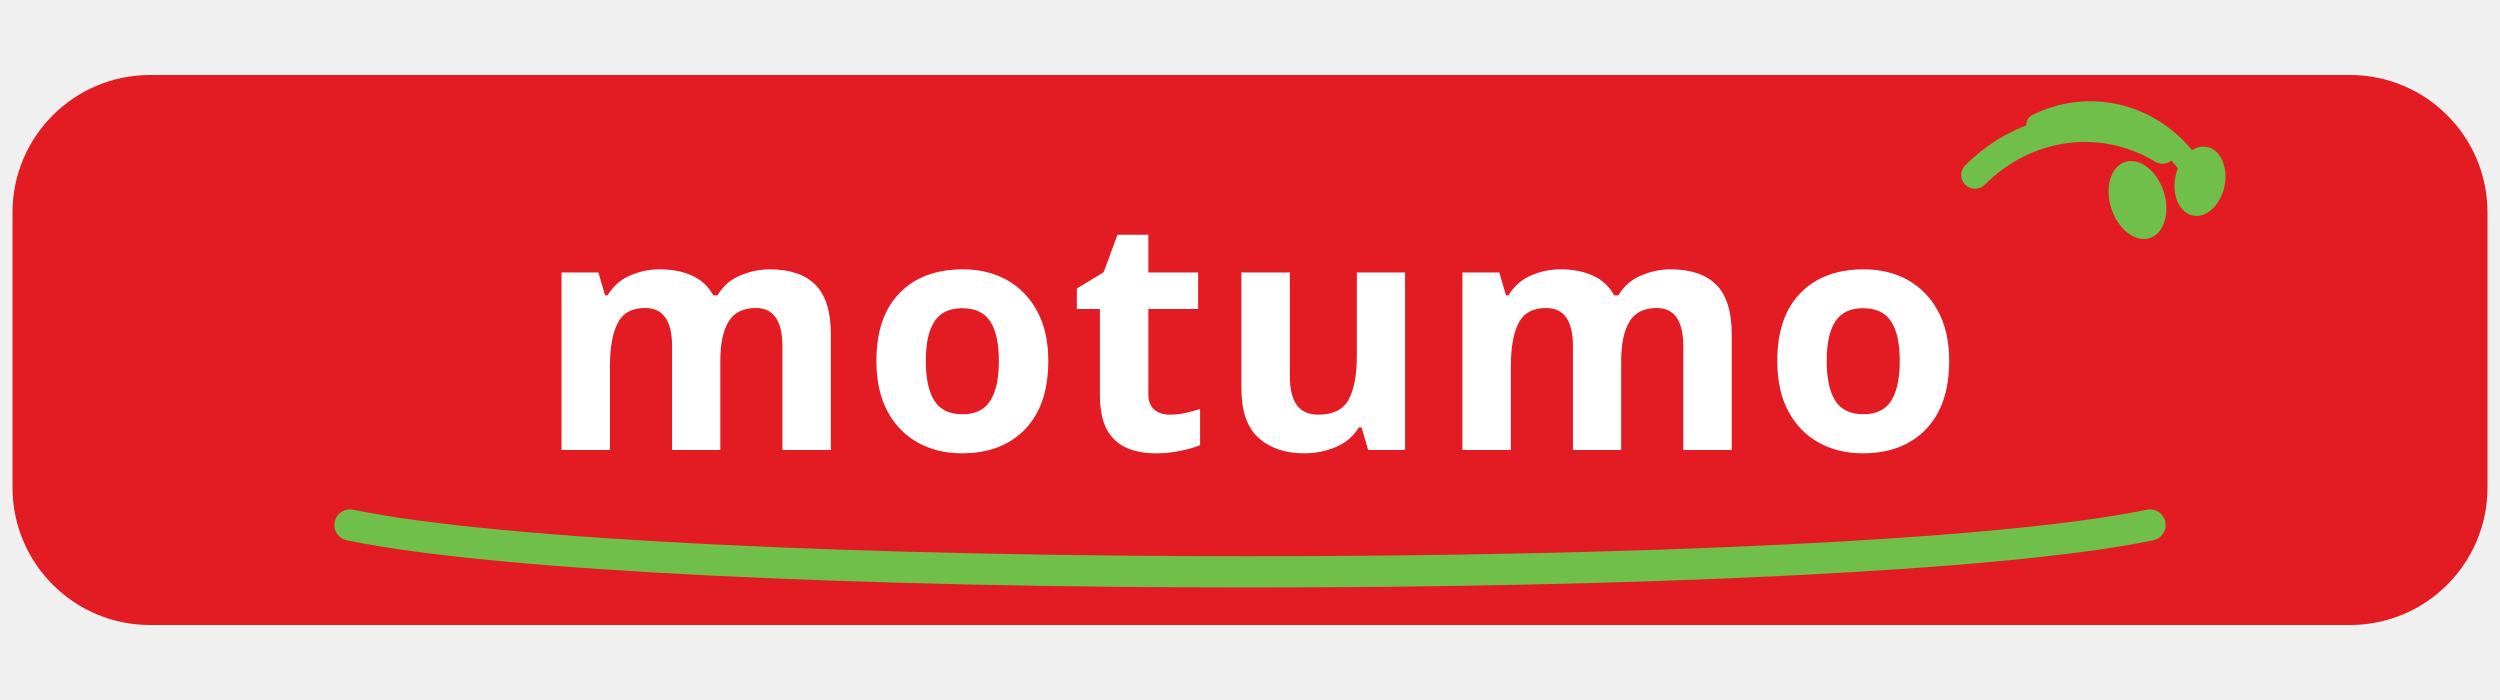
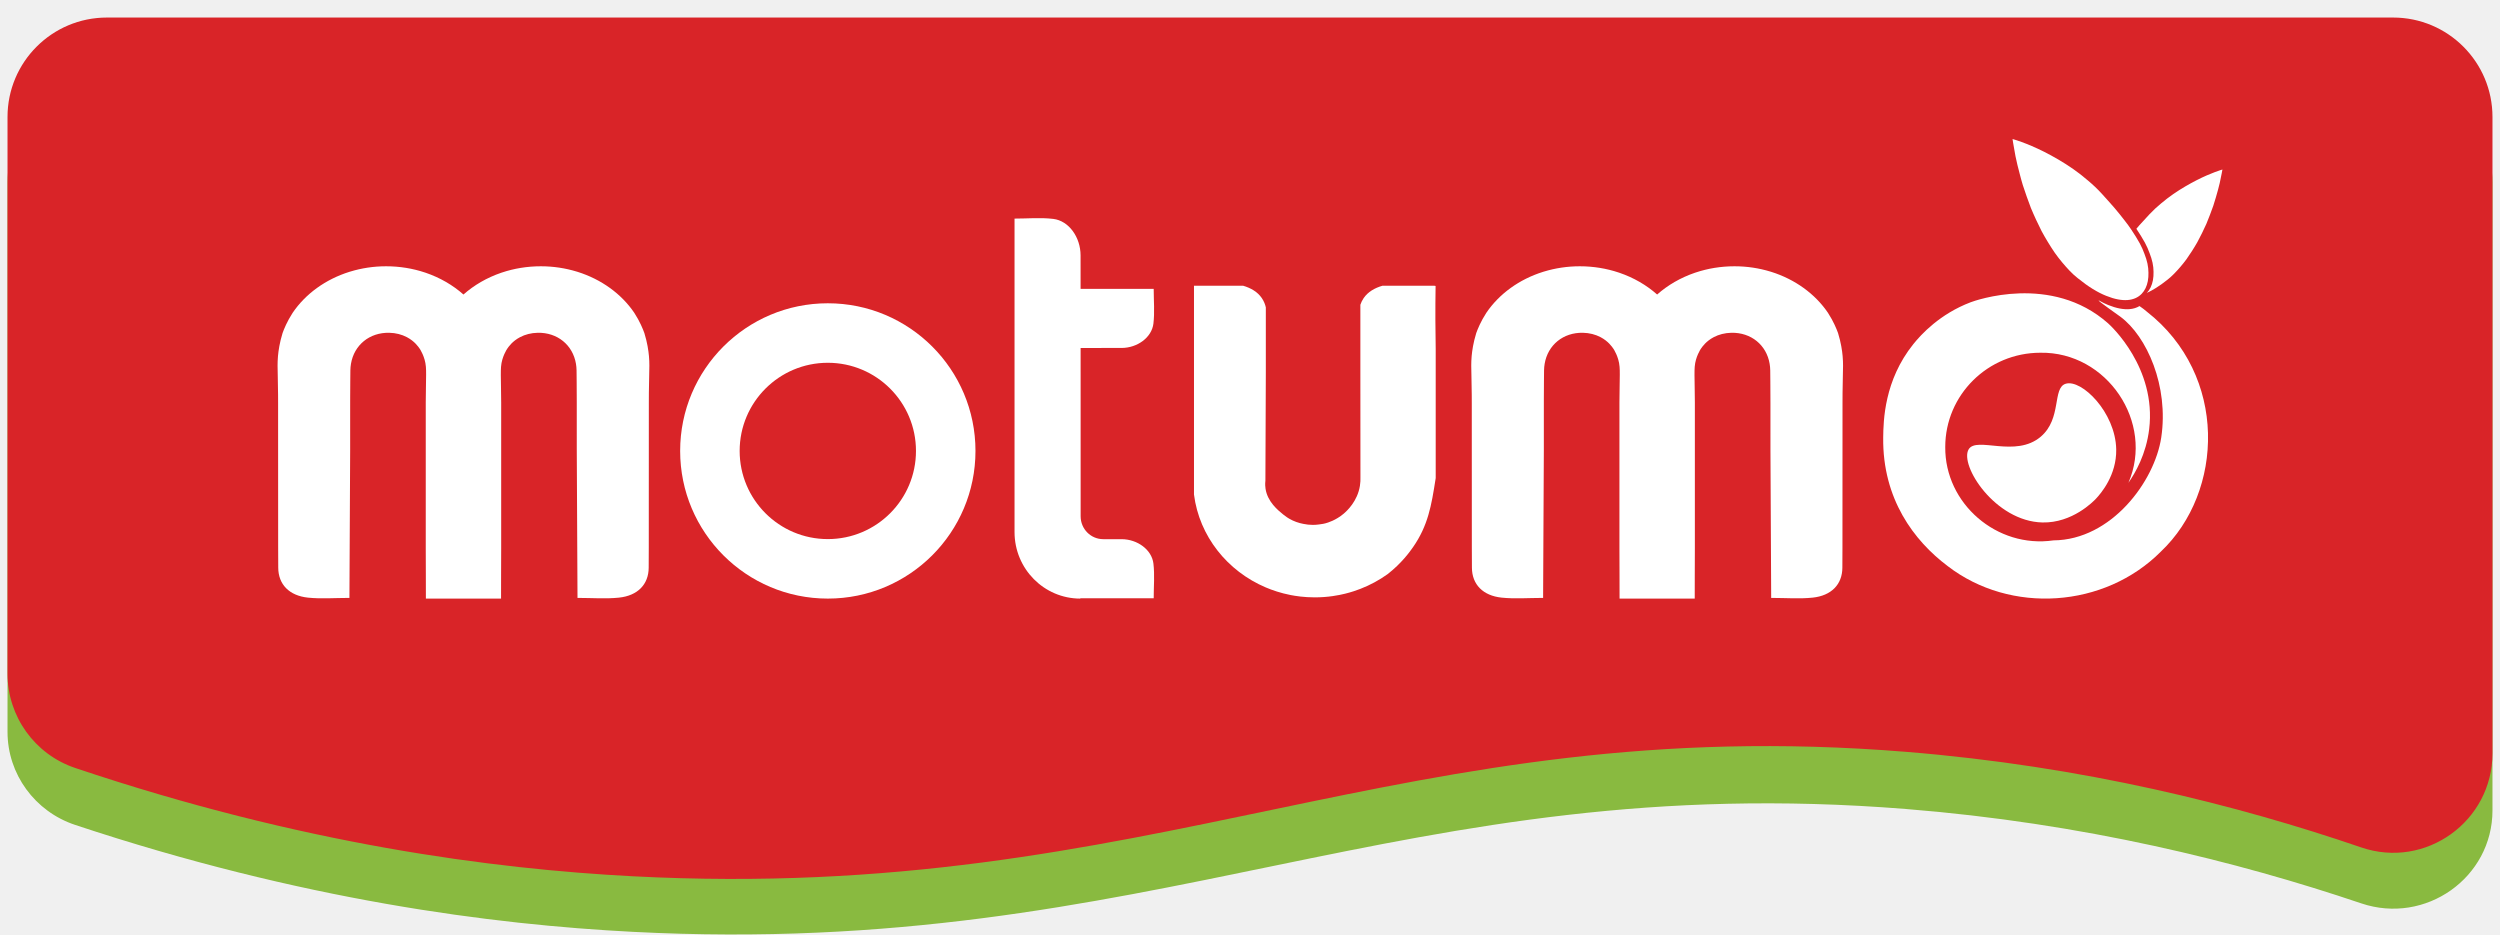
- <svg xmlns="http://www.w3.org/2000/svg" viewBox="0 0 200 56" fill="none" role="img" aria-label="Motumo">
-   <rect x="1" y="6" width="198" height="44" rx="11" fill="#E31C23" />
-   <text x="100" y="36" text-anchor="middle" fill="#ffffff" font-family="'Fredoka', 'Arial Rounded MT Bold', sans-serif" font-size="26" font-weight="600" letter-spacing="0.02em">motumo</text>
-   <path d="M28 42C52 47 148 47 172 42" stroke="#6FBF4A" stroke-width="2.5" stroke-linecap="round" />
-   <path d="M158 14C162 10 168 9 173 12" stroke="#6FBF4A" stroke-width="2.2" stroke-linecap="round" />
-   <path d="M163 10C167 8 172 9 175 13" stroke="#6FBF4A" stroke-width="1.8" stroke-linecap="round" />
-   <ellipse cx="171" cy="16" rx="2.2" ry="3.2" fill="#6FBF4A" transform="rotate(-18 171 16)" />
-   <ellipse cx="176" cy="14.5" rx="2" ry="2.8" fill="#6FBF4A" transform="rotate(12 176 14.5)" />
+ <svg xmlns="http://www.w3.org/2000/svg" version="1.1" width="277" height="103.54" viewBox="0 0 277 103.54">
+   <defs>
+     <clipPath id="clip_1">
+       <path transform="matrix(1,0,0,-1,0,103.54)" d="M0 103.54H277V0H0Z" />
+     </clipPath>
+   </defs>
+   <g>
+     <g clip-path="url(#clip_1)">
+       <path transform="matrix(1,0,0,-1,.8333,81.09551)" d="M0 0C0-4.666 3.018-8.818 7.498-10.306 32.618-18.649 53.772-21.354 69.286-22.153 127.241-25.141 154.407-4.061 210.35-8.542 229.973-10.114 247.007-14.34 260.789-18.996 267.922-21.406 275.333-16.14 275.333-8.697V60.902C275.333 66.907 270.402 71.774 264.32 71.774H11.014C4.931 71.774 0 66.907 0 60.902Z" fill="#89ba40" />
+       <path transform="matrix(1,0,0,-1,.8333,74.65061)" d="M0 0C0-4.727 3.018-8.933 7.498-10.44 32.618-18.891 53.772-21.631 69.286-22.441 127.241-25.467 154.407-4.114 210.35-8.653 229.973-10.245 247.007-14.526 260.789-19.243 267.922-21.684 275.333-16.349 275.333-8.81V61.693C275.333 67.776 270.402 72.707 264.32 72.707H11.014C4.931 72.707 0 67.776 0 61.693Z" fill="#d92428" />
+       <path transform="matrix(1,0,0,-1,91.7217,59.7312)" d="M0 0C-5.394 0-9.768 4.373-9.768 9.768-9.768 15.162-5.394 19.535 0 19.535 5.394 19.535 9.768 15.162 9.768 9.768 9.768 4.373 5.394 0 0 0M0 26.128C-9.036 26.128-16.361 18.803-16.361 9.768-16.361 .732-9.036-6.593 0-6.593 9.036-6.593 16.361 .732 16.361 9.768 16.361 18.803 9.036 26.128 0 26.128" fill="#ffffff" />
+       <path transform="matrix(1,0,0,-1,204.2083,40.5577)" d="M0 0C0 .024 0 .048 0 .071 0 .078 0 .085 0 .092-.001 .249-.003 .4-.009 .55-.016 .731-.027 .911-.045 1.104-.098 1.7-.223 2.581-.552 3.652-.708 4.085-1.045 4.931-1.668 5.894-1.671 5.899-1.674 5.905-1.678 5.909-3.093 7.991-5.312 9.61-7.961 10.439-7.992 10.449-8.021 10.459-8.052 10.466-9.296 10.847-10.634 11.054-12.028 11.054-13.543 11.054-14.993 10.81-16.328 10.363-16.359 10.353-16.389 10.344-16.418 10.334-18.003 9.791-19.423 8.964-20.597 7.925-21.77 8.964-23.19 9.791-24.775 10.334-24.804 10.344-24.835 10.353-24.865 10.363-26.2 10.81-27.651 11.054-29.165 11.054-30.559 11.054-31.897 10.847-33.141 10.466-33.172 10.459-33.201 10.449-33.232 10.439-35.882 9.61-38.101 7.991-39.515 5.909-39.519 5.905-39.523 5.899-39.525 5.894-40.149 4.931-40.485 4.085-40.641 3.652-40.97 2.581-41.095 1.7-41.149 1.104-41.166 .911-41.177 .731-41.184 .55-41.19 .4-41.193 .249-41.193 .092-41.193 .085-41.193 .078-41.193 .071-41.193 .048-41.193 .024-41.193 0-41.192-.701-41.151-1.565-41.139-3.171-41.137-3.463-41.135-3.779-41.135-4.123V-4.233C-41.135-4.378-41.135-4.522-41.135-4.666-41.135-5.601-41.135-6.536-41.134-7.471-41.134-7.473-41.134-7.475-41.134-7.478-41.133-11.689-41.131-15.9-41.129-20.112-41.127-20.855-41.123-21.599-41.119-22.341-41.111-24.198-39.897-25.444-37.827-25.66-36.391-25.81-34.919-25.694-33.232-25.69-33.208-20.843-33.184-15.996-33.16-11.148-33.157-10.533-33.154-9.918-33.151-9.302-33.151-8.307-33.151-7.311-33.151-6.315-33.15-5.585-33.151-4.854-33.15-4.123-33.15-3.934-33.149-3.746-33.149-3.557-33.147-3.091-33.145-2.625-33.141-2.159-33.141-2.037-33.14-1.915-33.139-1.793-33.139-1.783-33.139-1.774-33.139-1.764-33.135-1.336-33.133-.907-33.127-.479-33.123-.228-33.101 .016-33.061 .25-32.711 2.338-30.998 3.733-28.819 3.686-28.097 3.671-27.435 3.499-26.863 3.198-26.02 2.753-25.601 2.15-25.429 1.895-25.429 1.895-24.842 1.027-24.76-.078-24.746-.26-24.739-.488-24.739-.488-24.737-.642-24.737-.798-24.736-.953-24.736-.963-24.736-.972-24.736-.981-24.744-1.421-24.748-1.86-24.754-2.299-24.755-2.354-24.755-2.41-24.756-2.466-24.764-2.986-24.77-3.506-24.775-4.026V-4.028C-24.775-4.029-24.775-4.029-24.775-4.03V-20.247C-24.771-21.242-24.767-22.238-24.765-23.237-24.763-24.077-24.761-24.919-24.761-25.763V-25.767H-20.599-20.594-16.432V-25.763C-16.432-24.919-16.431-24.077-16.428-23.237-16.426-22.238-16.422-21.242-16.418-20.247V-4.03C-16.418-4.029-16.418-4.029-16.418-4.028V-4.026C-16.423-3.506-16.429-2.986-16.437-2.466-16.438-2.41-16.438-2.354-16.439-2.299-16.445-1.86-16.449-1.421-16.458-.981-16.457-.962-16.457-.943-16.457-.924-16.456-.778-16.456-.633-16.454-.488-16.454-.488-16.447-.26-16.434-.078-16.352 1.027-15.764 1.895-15.764 1.895-15.592 2.15-15.173 2.753-14.33 3.198-13.759 3.499-13.096 3.671-12.374 3.686-10.195 3.733-8.482 2.338-8.132 .25-8.092 .016-8.07-.228-8.066-.479-8.06-.908-8.058-1.337-8.054-1.766V-1.767C-8.053-1.897-8.052-2.028-8.052-2.159-8.048-2.625-8.046-3.091-8.045-3.557-8.044-3.746-8.043-3.934-8.043-4.123-8.043-4.854-8.043-5.585-8.043-6.316-8.042-7.311-8.042-8.307-8.042-9.302-8.039-9.918-8.036-10.533-8.033-11.148-8.009-15.996-7.985-20.843-7.961-25.69-6.274-25.694-4.802-25.81-3.367-25.66-1.297-25.444-.082-24.198-.074-22.341-.07-21.599-.067-20.855-.064-20.112-.062-15.9-.061-11.689-.059-7.478-.059-7.475-.059-7.473-.059-7.471-.059-6.554-.058-5.637-.058-4.721-.058-4.558-.058-4.396-.058-4.233V-4.123C-.058-3.693-.056-3.307-.053-2.958-.038-1.487-.001-.67 0 0" fill="#ffffff" />
+       <path transform="matrix(1,0,0,-1,124.2664,59.7407)" d="M0 0C-.677 .001-1.353 .001-2.03 .001-3.411 .002-4.531 1.135-4.531 2.532-4.531 8.75-4.532 14.967-4.534 21.185-3.023 21.186-1.511 21.186 0 21.187 1.754 21.189 3.351 22.348 3.533 23.89 3.681 25.154 3.563 26.442 3.563 27.734H-4.537C-4.537 28.505-4.537 29.276-4.538 30.047-4.538 30.513-4.538 30.979-4.539 31.445-4.54 33.452-5.836 35.278-7.56 35.486-8.972 35.656-10.411 35.52-11.856 35.52V30.047 23.494 .791C-11.856-3.282-8.593-6.584-4.567-6.584-4.566-6.571-4.565-6.559-4.564-6.547H3.563C3.563-5.254 3.681-3.966 3.533-2.703 3.351-1.161 1.754-.002 0 0" fill="#ffffff" />
+       <path transform="matrix(1,0,0,-1,71.9486,40.5577)" d="M0 0C0 .024 0 .048 0 .071 0 .078 0 .085 0 .092-.001 .249-.003 .4-.009 .55-.016 .731-.027 .911-.045 1.104-.098 1.7-.223 2.581-.552 3.652-.708 4.085-1.045 4.931-1.668 5.894-1.671 5.899-1.674 5.905-1.678 5.909-3.093 7.991-5.312 9.61-7.961 10.439-7.992 10.449-8.021 10.459-8.052 10.466-9.296 10.847-10.634 11.054-12.028 11.054-13.543 11.054-14.993 10.81-16.328 10.363-16.359 10.353-16.389 10.344-16.418 10.334-18.003 9.791-19.423 8.964-20.597 7.925-21.77 8.964-23.19 9.791-24.775 10.334-24.804 10.344-24.835 10.353-24.865 10.363-26.2 10.81-27.651 11.054-29.165 11.054-30.559 11.054-31.897 10.847-33.141 10.466-33.172 10.459-33.201 10.449-33.232 10.439-35.882 9.61-38.101 7.991-39.515 5.909-39.519 5.905-39.523 5.899-39.525 5.894-40.149 4.931-40.485 4.085-40.641 3.652-40.97 2.581-41.095 1.7-41.149 1.104-41.166 .911-41.177 .731-41.184 .55-41.19 .4-41.193 .249-41.193 .092-41.193 .085-41.193 .078-41.193 .071-41.193 .048-41.193 .024-41.193 0-41.192-.701-41.151-1.565-41.139-3.171-41.137-3.463-41.135-3.779-41.135-4.123V-4.233C-41.135-4.378-41.135-4.522-41.135-4.666-41.135-5.601-41.135-6.536-41.134-7.471-41.134-7.473-41.134-7.475-41.134-7.478-41.133-11.689-41.131-15.9-41.129-20.112-41.127-20.855-41.123-21.599-41.119-22.341-41.111-24.198-39.897-25.444-37.827-25.66-36.391-25.81-34.919-25.694-33.232-25.69-33.208-20.843-33.184-15.996-33.16-11.148-33.157-10.533-33.154-9.918-33.151-9.302-33.151-8.307-33.151-7.311-33.151-6.315-33.15-5.585-33.151-4.854-33.15-4.123-33.15-3.934-33.149-3.746-33.149-3.557-33.147-3.091-33.145-2.625-33.141-2.159-33.141-2.037-33.14-1.915-33.139-1.793-33.139-1.783-33.139-1.774-33.139-1.764-33.135-1.336-33.133-.907-33.127-.479-33.123-.228-33.101 .016-33.061 .25-32.711 2.338-30.998 3.733-28.819 3.686-28.097 3.671-27.435 3.499-26.863 3.198-26.02 2.753-25.601 2.15-25.429 1.895-25.429 1.895-24.842 1.027-24.76-.078-24.746-.26-24.739-.488-24.739-.488-24.737-.642-24.737-.798-24.736-.953-24.736-.963-24.736-.972-24.736-.981-24.744-1.421-24.748-1.86-24.754-2.299-24.755-2.354-24.755-2.41-24.756-2.466-24.764-2.986-24.77-3.506-24.775-4.026V-4.028C-24.775-4.029-24.775-4.029-24.775-4.03V-20.247C-24.771-21.242-24.767-22.238-24.765-23.237-24.763-24.077-24.761-24.919-24.761-25.763V-25.767H-20.599-20.594-16.432V-25.763C-16.432-24.919-16.431-24.077-16.428-23.237-16.426-22.238-16.422-21.242-16.418-20.247V-4.03C-16.418-4.029-16.418-4.029-16.418-4.028V-4.026C-16.423-3.506-16.429-2.986-16.437-2.466-16.438-2.41-16.438-2.354-16.439-2.299-16.445-1.86-16.449-1.421-16.458-.981-16.457-.962-16.457-.943-16.457-.924-16.456-.778-16.456-.633-16.454-.488-16.454-.488-16.447-.26-16.434-.078-16.352 1.027-15.764 1.895-15.764 1.895-15.592 2.15-15.173 2.753-14.33 3.198-13.759 3.499-13.096 3.671-12.374 3.686-10.195 3.733-8.482 2.338-8.132 .25-8.092 .016-8.07-.228-8.066-.479-8.06-.908-8.058-1.337-8.054-1.766V-1.767C-8.053-1.897-8.052-2.028-8.052-2.159-8.048-2.625-8.046-3.091-8.045-3.557-8.044-3.746-8.043-3.934-8.043-4.123-8.043-4.854-8.043-5.585-8.043-6.316-8.042-7.311-8.042-8.307-8.042-9.302-8.039-9.918-8.036-10.533-8.033-11.148-8.009-15.996-7.985-20.843-7.961-25.69-6.274-25.694-4.802-25.81-3.367-25.66-1.297-25.444-.082-24.198-.074-22.341-.07-21.599-.067-20.855-.064-20.112-.062-15.9-.061-11.689-.059-7.478-.059-7.475-.059-7.473-.059-7.471-.059-6.554-.058-5.637-.058-4.721-.058-4.558-.058-4.396-.058-4.233V-4.123C-.058-3.693-.056-3.307-.053-2.958-.038-1.487-.001-.67 0 0" fill="#ffffff" />
+       <path transform="matrix(1,0,0,-1,245.4221,19.06291)" d="M0 0C-.512-.192-1.225-.491-2.028-.9-2.824-1.309-3.738-1.826-4.641-2.453-5.093-2.766-5.536-3.108-5.972-3.476-6.419-3.845-6.851-4.241-7.252-4.669-7.645-5.099-8.032-5.508-8.382-5.9-8.5-6.03-8.605-6.157-8.712-6.285-8.348-6.821-8.037-7.338-7.764-7.827-7.552-8.221-7.383-8.606-7.251-8.978-7.108-9.346-6.991-9.702-6.92-10.05-6.846-10.398-6.811-10.734-6.81-11.06-6.807-11.386-6.82-11.694-6.879-11.993-6.987-12.561-7.214-13.037-7.556-13.394-6.866-13.077-6.114-12.607-5.263-11.927-4.766-11.539-4.315-11.06-3.853-10.527-3.626-10.259-3.392-9.978-3.177-9.682-2.966-9.384-2.759-9.076-2.556-8.759-2.354-8.441-2.151-8.116-1.964-7.783-1.784-7.449-1.609-7.109-1.44-6.769-1.274-6.427-1.108-6.085-.957-5.743-.816-5.401-.681-5.06-.553-4.724-.424-4.39-.303-4.059-.19-3.74-.082-3.418 .008-3.108 .096-2.809 .266-2.213 .426-1.669 .525-1.212 .724-.295 .823 .28 .823 .28 .823 .28 .511 .193 0 0" fill="#ffffff" />
+       <path transform="matrix(1,0,0,-1,237.9381,29.2048)" d="M0 0C-.071 .348-.188 .704-.331 1.072-.462 1.444-.632 1.829-.843 2.223-1.117 2.712-1.428 3.229-1.792 3.765-2.013 4.091-2.249 4.422-2.521 4.764-2.88 5.218-3.24 5.693-3.669 6.184-4.093 6.676-4.563 7.185-5.04 7.72-5.527 8.256-6.052 8.751-6.598 9.207-7.13 9.665-7.671 10.088-8.225 10.475-9.332 11.247-10.454 11.881-11.433 12.38-12.422 12.877-13.3 13.238-13.932 13.468-14.563 13.699-14.949 13.801-14.949 13.801-14.949 13.801-14.844 13.07-14.624 11.905-14.515 11.321-14.333 10.633-14.138 9.877-14.038 9.499-13.935 9.103-13.811 8.698-13.679 8.292-13.537 7.874-13.388 7.451-13.239 7.026-13.081 6.595-12.915 6.162-12.737 5.73-12.541 5.297-12.345 4.866-12.145 4.436-11.938 4.007-11.724 3.587-11.5 3.168-11.258 2.758-11.016 2.358-10.773 1.959-10.524 1.571-10.269 1.198-10.011 .827-9.729 .474-9.454 .139-8.895-.528-8.346-1.127-7.739-1.605-6.552-2.569-5.509-3.203-4.562-3.577-3.63-3.954-2.849-4.087-2.205-4.04-1.532-3.988-1.013-3.738-.636-3.344-.294-2.987-.067-2.511 .041-1.943 .1-1.644 .114-1.336 .11-1.01 .109-.684 .074-.348 0 0" fill="#ffffff" />
+       <path transform="matrix(1,0,0,-1,233.5793,33.792)" d="M0 0C-.664 .268-1.04 .54-1.061 .509-1.11 .437 .902-.962 1.357-1.298 4.296-3.468 6.738-9.003 5.887-14.678 5.158-19.54 .364-26.035-6.057-26.082-12.32-26.991-18.098-22.017-18.046-15.737-18.046-9.968-13.326-5.291-7.504-5.291-.123-5.171 5.148-13.02 2.246-19.709 3.01-18.609 4.213-16.55 4.55-13.752 5.368-6.955 .289-2.293 .005-2.041-6.283 3.541-14.788 .47-15.231 .302-18.651-.999-20.718-3.261-21.588-4.345-24.807-8.36-24.899-12.807-24.921-14.709-24.998-21.485-21.516-26.113-17.785-28.924-10.804-34.305-.39-33.58 5.837-27.333 12.837-20.718 13.298-7.779 4.285-.736 4.075-.555 3.805-.341 3.478-.121 3.166-.307 2.796-.429 2.357-.463 1.713-.51 .932-.377 0 0" fill="#ffffff" />
+       <path transform="matrix(1,0,0,-1,226.1212,48.3805)" d="M0 0C-2.804-2.393-7.119 .07-7.996-1.407-9.039-3.162-5.069-9.394 .18-9.509 3.494-9.582 5.822-7.184 6.114-6.874 6.667-6.286 8.41-4.263 8.356-1.407 8.277 2.709 4.505 6.401 2.758 5.861 1.257 5.398 2.353 2.007 0 0" fill="#ffffff" />
+       <path transform="matrix(1,0,0,-1,159.0637,31.6853)" d="M0 0C-.048 .009-.103 .019-.16 .029H-5.88C-6.744-.221-7.498-.649-7.973-1.349-8.14-1.595-8.255-1.844-8.335-2.083V-9.455C-8.332-13.387-8.33-17.319-8.327-21.251-8.32-21.464-8.324-21.784-8.387-22.164-8.666-23.858-9.811-24.916-10.188-25.235-11.056-25.968-11.943-26.23-12.228-26.304-12.302-26.324-12.555-26.384-12.917-26.424-13.138-26.453-13.362-26.473-13.591-26.473-13.959-26.473-14.318-26.432-14.664-26.359-15.166-26.263-15.701-26.086-16.225-25.782-16.315-25.73-16.557-25.585-16.881-25.323-17.472-24.844-18.618-23.917-18.842-22.473-18.873-22.275-18.902-21.966-18.857-21.575-18.841-17.587-18.826-13.599-18.81-9.612V-2.372C-18.883-2.048-19.015-1.695-19.253-1.346-19.728-.647-20.479-.221-21.334 .029H-26.77V-19.906-23.11C-26.18-27.73-23.074-31.598-18.81-33.405-18.103-33.704-17.179-34.027-16.066-34.245-15.511-34.353-14.566-34.503-13.379-34.503-11.906-34.502-10.728-34.271-10.014-34.093-9.326-33.923-8.757-33.725-8.335-33.561-7.253-33.141-6.239-32.592-5.317-31.93-3.765-30.723-2.851-29.445-2.495-28.934-.834-26.544-.461-24.32-.01-21.428-.002-21.38 .004-21.333 .012-21.285V-19.906-6.977C-.025-5.026-.04-2.674 0 0" fill="#ffffff" />
+     </g>
+   </g>
</svg>
